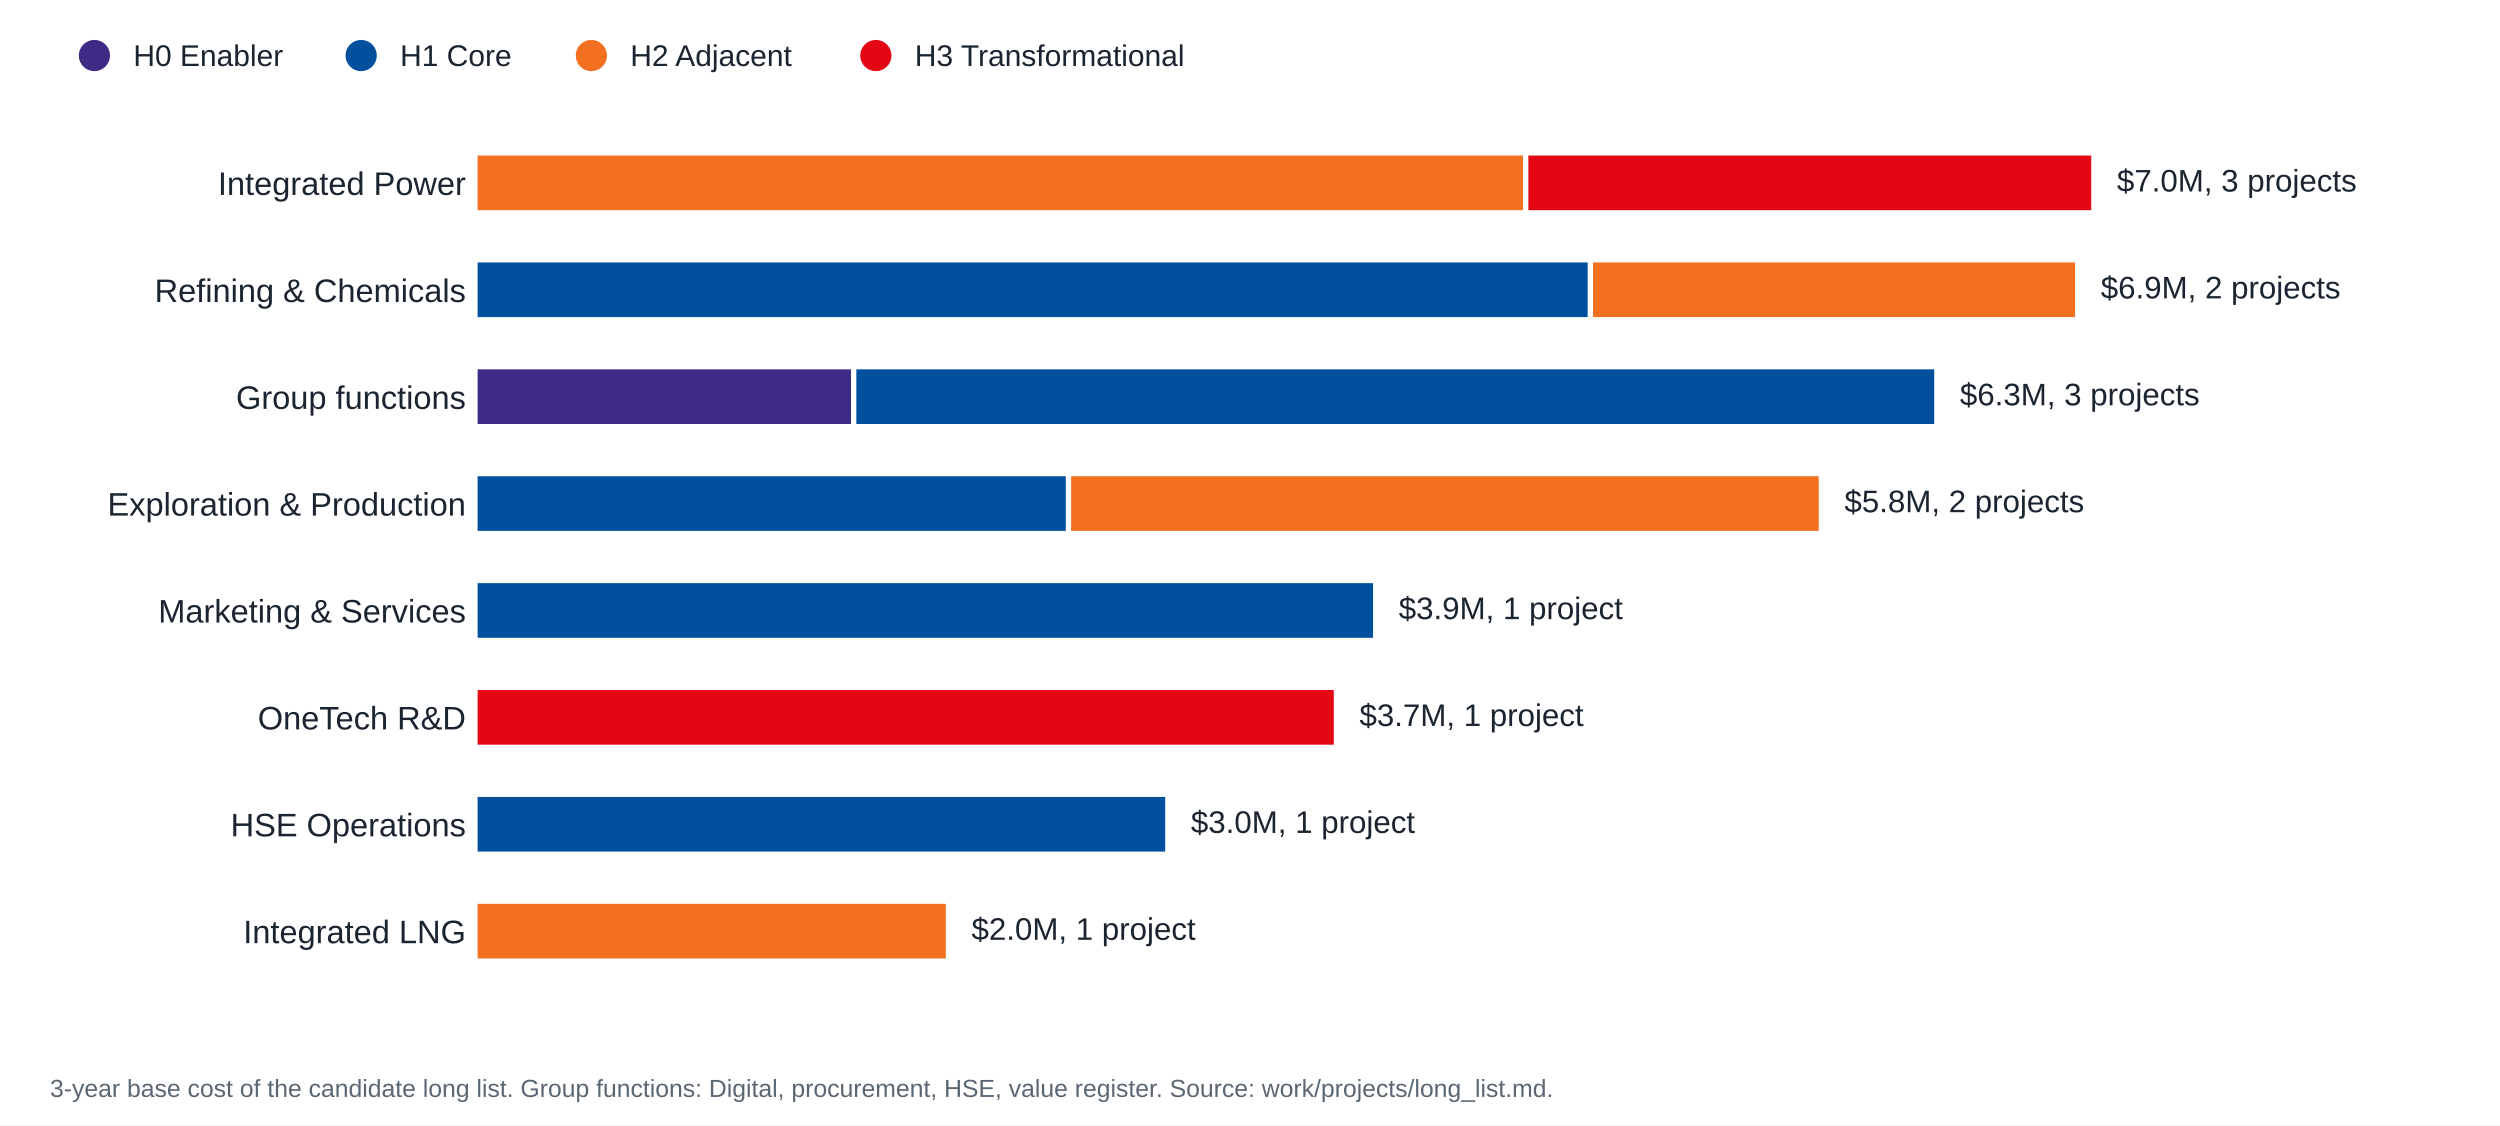
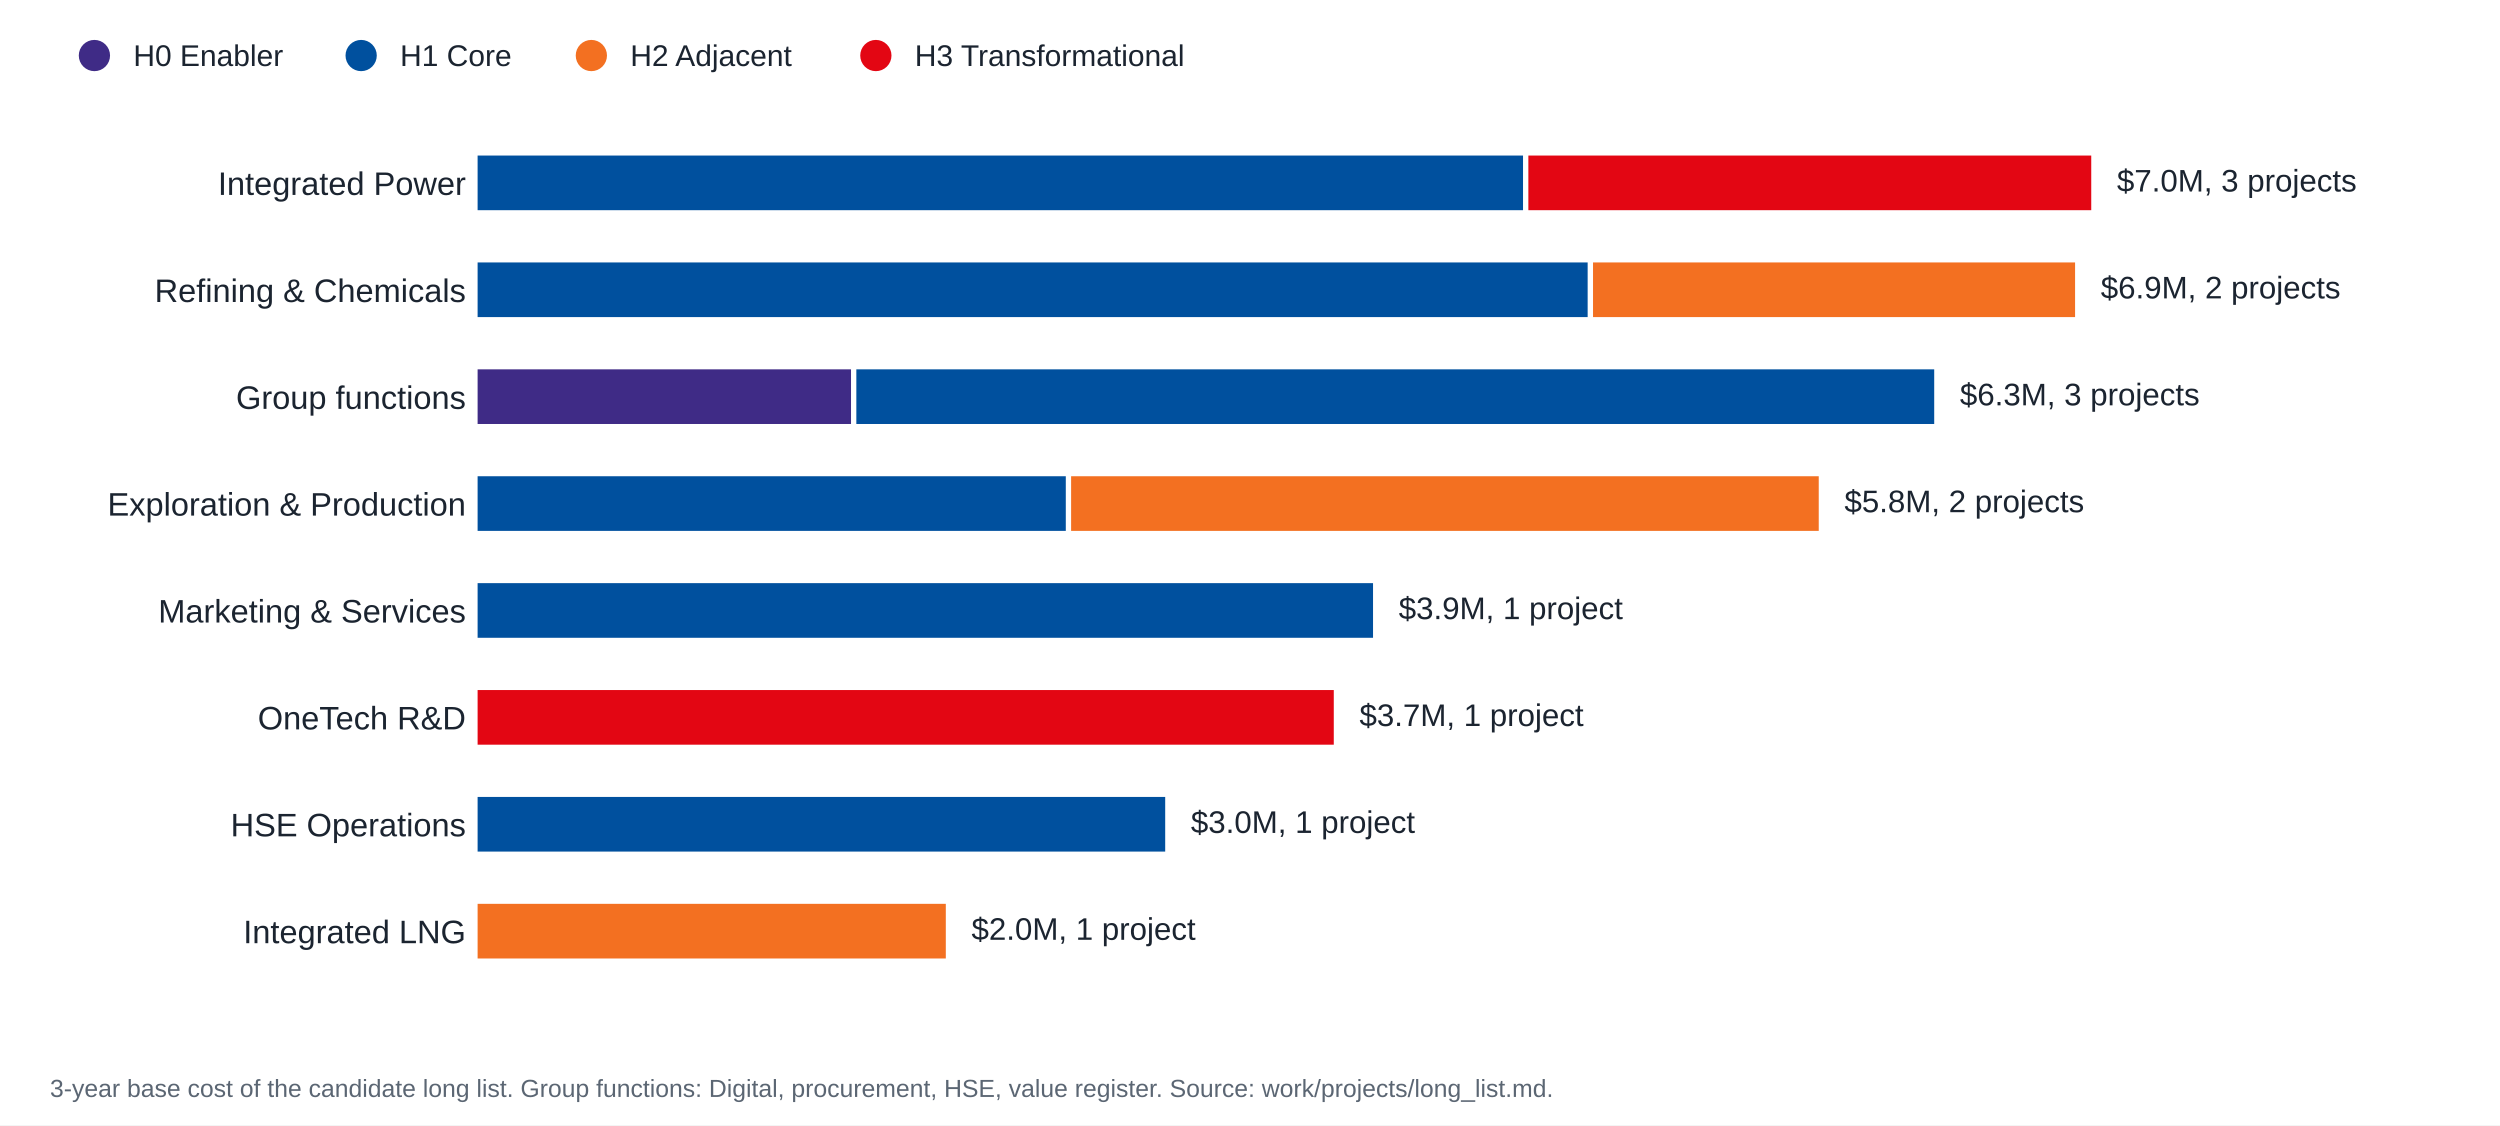
<svg xmlns="http://www.w3.org/2000/svg" xmlns:xlink="http://www.w3.org/1999/xlink" width="959.76pt" height="432pt" viewBox="0 0 959.76 432" version="1.1">
  <defs>
    <style type="text/css">*{stroke-linejoin: round; stroke-linecap: butt}</style>
  </defs>
  <g id="figure_1">
    <g id="patch_1">
      <path d="M 0 432  L 959.76 432  L 959.76 0  L 0 0  z " style="fill: #ffffff" />
    </g>
    <g id="axes_1">
      <g id="patch_2">
        <path d="M 182.354 384.48  L 940.565 384.48  L 940.565 43.2  L 182.354 43.2  z " style="fill: #ffffff" />
      </g>
      <g id="patch_3">
-         <path d="M 182.354 58.713  L 585.743 58.713  L 585.743 81.695  L 182.354 81.695  z " clip-path="url(#p6bb9bff67b)" style="fill: #f37021; stroke: #ffffff; stroke-width: 2; stroke-linejoin: miter" />
+         <path d="M 182.354 58.713  L 585.743 58.713  L 585.743 81.695  L 182.354 81.695  z " clip-path="url(#pb241c34012)" style="fill: #00509e; stroke: #ffffff; stroke-width: 2; stroke-linejoin: miter" />
      </g>
      <g id="patch_4">
-         <path d="M 585.743 58.713  L 803.838 58.713  L 803.838 81.695  L 585.743 81.695  z " clip-path="url(#p6bb9bff67b)" style="fill: #e30613; stroke: #ffffff; stroke-width: 2; stroke-linejoin: miter" />
+         <path d="M 585.743 58.713  L 803.838 58.713  L 803.838 81.695  L 585.743 81.695  z " clip-path="url(#pb241c34012)" style="fill: #e30613; stroke: #ffffff; stroke-width: 2; stroke-linejoin: miter" />
      </g>
      <g id="patch_5">
-         <path d="M 182.354 99.752  L 610.567 99.752  L 610.567 122.734  L 182.354 122.734  z " clip-path="url(#p6bb9bff67b)" style="fill: #00509e; stroke: #ffffff; stroke-width: 2; stroke-linejoin: miter" />
+         <path d="M 182.354 99.752  L 610.567 99.752  L 610.567 122.734  L 182.354 122.734  z " clip-path="url(#pb241c34012)" style="fill: #00509e; stroke: #ffffff; stroke-width: 2; stroke-linejoin: miter" />
      </g>
      <g id="patch_6">
-         <path d="M 610.567 99.752  L 797.632 99.752  L 797.632 122.734  L 610.567 122.734  z " clip-path="url(#p6bb9bff67b)" style="fill: #f37021; stroke: #ffffff; stroke-width: 2; stroke-linejoin: miter" />
+         <path d="M 610.567 99.752  L 797.632 99.752  L 797.632 122.734  L 610.567 122.734  z " clip-path="url(#pb241c34012)" style="fill: #f37021; stroke: #ffffff; stroke-width: 2; stroke-linejoin: miter" />
      </g>
      <g id="patch_7">
-         <path d="M 182.354 140.791  L 327.751 140.791  L 327.751 163.772  L 182.354 163.772  z " clip-path="url(#p6bb9bff67b)" style="fill: #3f2b86; stroke: #ffffff; stroke-width: 2; stroke-linejoin: miter" />
+         <path d="M 182.354 140.791  L 327.751 140.791  L 327.751 163.772  L 182.354 163.772  z " clip-path="url(#pb241c34012)" style="fill: #3f2b86; stroke: #ffffff; stroke-width: 2; stroke-linejoin: miter" />
      </g>
      <g id="patch_8">
-         <path d="M 327.751 140.791  L 743.552 140.791  L 743.552 163.772  L 327.751 163.772  z " clip-path="url(#p6bb9bff67b)" style="fill: #00509e; stroke: #ffffff; stroke-width: 2; stroke-linejoin: miter" />
+         <path d="M 327.751 140.791  L 743.552 140.791  L 743.552 163.772  L 327.751 163.772  z " clip-path="url(#pb241c34012)" style="fill: #00509e; stroke: #ffffff; stroke-width: 2; stroke-linejoin: miter" />
      </g>
      <g id="patch_9">
-         <path d="M 182.354 181.83  L 410.202 181.83  L 410.202 204.811  L 182.354 204.811  z " clip-path="url(#p6bb9bff67b)" style="fill: #00509e; stroke: #ffffff; stroke-width: 2; stroke-linejoin: miter" />
+         <path d="M 182.354 181.83  L 410.202 181.83  L 410.202 204.811  L 182.354 204.811  z " clip-path="url(#pb241c34012)" style="fill: #00509e; stroke: #ffffff; stroke-width: 2; stroke-linejoin: miter" />
      </g>
      <g id="patch_10">
-         <path d="M 410.202 181.83  L 699.223 181.83  L 699.223 204.811  L 410.202 204.811  z " clip-path="url(#p6bb9bff67b)" style="fill: #f37021; stroke: #ffffff; stroke-width: 2; stroke-linejoin: miter" />
+         <path d="M 410.202 181.83  L 699.223 181.83  L 699.223 204.811  L 410.202 204.811  z " clip-path="url(#pb241c34012)" style="fill: #f37021; stroke: #ffffff; stroke-width: 2; stroke-linejoin: miter" />
      </g>
      <g id="patch_11">
-         <path d="M 182.354 222.869  L 528.116 222.869  L 528.116 245.85  L 182.354 245.85  z " clip-path="url(#p6bb9bff67b)" style="fill: #00509e; stroke: #ffffff; stroke-width: 2; stroke-linejoin: miter" />
+         <path d="M 182.354 222.869  L 528.116 222.869  L 528.116 245.85  L 182.354 245.85  z " clip-path="url(#pb241c34012)" style="fill: #00509e; stroke: #ffffff; stroke-width: 2; stroke-linejoin: miter" />
      </g>
      <g id="patch_12">
-         <path d="M 182.354 263.908  L 513.044 263.908  L 513.044 286.889  L 182.354 286.889  z " clip-path="url(#p6bb9bff67b)" style="fill: #e30613; stroke: #ffffff; stroke-width: 2; stroke-linejoin: miter" />
+         <path d="M 182.354 263.908  L 513.044 263.908  L 513.044 286.889  L 182.354 286.889  z " clip-path="url(#pb241c34012)" style="fill: #e30613; stroke: #ffffff; stroke-width: 2; stroke-linejoin: miter" />
      </g>
      <g id="patch_13">
-         <path d="M 182.354 304.946  L 448.325 304.946  L 448.325 327.928  L 182.354 327.928  z " clip-path="url(#p6bb9bff67b)" style="fill: #00509e; stroke: #ffffff; stroke-width: 2; stroke-linejoin: miter" />
+         <path d="M 182.354 304.946  L 448.325 304.946  L 448.325 327.928  L 182.354 327.928  z " clip-path="url(#pb241c34012)" style="fill: #00509e; stroke: #ffffff; stroke-width: 2; stroke-linejoin: miter" />
      </g>
      <g id="patch_14">
-         <path d="M 182.354 345.985  L 364.101 345.985  L 364.101 368.967  L 182.354 368.967  z " clip-path="url(#p6bb9bff67b)" style="fill: #f37021; stroke: #ffffff; stroke-width: 2; stroke-linejoin: miter" />
+         <path d="M 182.354 345.985  L 364.101 345.985  L 364.101 368.967  L 182.354 368.967  z " clip-path="url(#pb241c34012)" style="fill: #f37021; stroke: #ffffff; stroke-width: 2; stroke-linejoin: miter" />
      </g>
      <g id="matplotlib.axis_1" />
      <g id="matplotlib.axis_2">
        <g id="ytick_1">
          <g id="line2d_1" />
          <g id="text_1">
            <text style="font-size: 12.5px; font-family: 'Segoe UI', 'Arial', 'DejaVu Sans'; text-anchor: end; fill: #1b2430" x="178.854" y="74.831" transform="rotate(-0 178.8544 74.83059)">Integrated Power</text>
          </g>
        </g>
        <g id="ytick_2">
          <g id="line2d_2" />
          <g id="text_2">
            <text style="font-size: 12.5px; font-family: 'Segoe UI', 'Arial', 'DejaVu Sans'; text-anchor: end; fill: #1b2430" x="178.854" y="115.936" transform="rotate(-0 178.8544 115.936)">Refining &amp; Chemicals</text>
          </g>
        </g>
        <g id="ytick_3">
          <g id="line2d_3" />
          <g id="text_3">
            <text style="font-size: 12.5px; font-family: 'Segoe UI', 'Arial', 'DejaVu Sans'; text-anchor: end; fill: #1b2430" x="178.854" y="156.975" transform="rotate(-0 178.8544 156.9749)">Group functions</text>
          </g>
        </g>
        <g id="ytick_4">
          <g id="line2d_4" />
          <g id="text_4">
            <text style="font-size: 12.5px; font-family: 'Segoe UI', 'Arial', 'DejaVu Sans'; text-anchor: end; fill: #1b2430" x="178.854" y="197.947" transform="rotate(-0 178.8544 197.9475)">Exploration &amp; Production</text>
          </g>
        </g>
        <g id="ytick_5">
          <g id="line2d_5" />
          <g id="text_5">
            <text style="font-size: 12.5px; font-family: 'Segoe UI', 'Arial', 'DejaVu Sans'; text-anchor: end; fill: #1b2430" x="178.854" y="238.986" transform="rotate(-0 178.8544 238.9864)">Marketing &amp; Services</text>
          </g>
        </g>
        <g id="ytick_6">
          <g id="line2d_6" />
          <g id="text_6">
            <text style="font-size: 12.5px; font-family: 'Segoe UI', 'Arial', 'DejaVu Sans'; text-anchor: end; fill: #1b2430" x="178.854" y="280.025" transform="rotate(-0 178.8544 280.0254)">OneTech R&amp;D</text>
          </g>
        </g>
        <g id="ytick_7">
          <g id="line2d_7" />
          <g id="text_7">
            <text style="font-size: 12.5px; font-family: 'Segoe UI', 'Arial', 'DejaVu Sans'; text-anchor: end; fill: #1b2430" x="178.854" y="321.064" transform="rotate(-0 178.8544 321.0644)">HSE Operations</text>
          </g>
        </g>
        <g id="ytick_8">
          <g id="line2d_8" />
          <g id="text_8">
            <text style="font-size: 12.5px; font-family: 'Segoe UI', 'Arial', 'DejaVu Sans'; text-anchor: end; fill: #1b2430" x="178.854" y="362.103" transform="rotate(-0 178.8544 362.1033)">Integrated LNG</text>
          </g>
        </g>
      </g>
      <g id="text_9">
        <text style="font-size: 12px; font-family: 'Segoe UI', 'Arial', 'DejaVu Sans'; text-anchor: start; fill: #1b2430" x="812.704" y="73.526" transform="rotate(-0 812.704 73.52614)">$7.0M, 3 projects</text>
      </g>
      <g id="text_10">
        <text style="font-size: 12px; font-family: 'Segoe UI', 'Arial', 'DejaVu Sans'; text-anchor: start; fill: #1b2430" x="806.498" y="114.565" transform="rotate(-0 806.498 114.5651)">$6.9M, 2 projects</text>
      </g>
      <g id="text_11">
        <text style="font-size: 12px; font-family: 'Segoe UI', 'Arial', 'DejaVu Sans'; text-anchor: start; fill: #1b2430" x="752.417" y="155.604" transform="rotate(-0 752.4174 155.6041)">$6.3M, 3 projects</text>
      </g>
      <g id="text_12">
        <text style="font-size: 12px; font-family: 'Segoe UI', 'Arial', 'DejaVu Sans'; text-anchor: start; fill: #1b2430" x="708.089" y="196.643" transform="rotate(-0 708.089 196.643)">$5.8M, 2 projects</text>
      </g>
      <g id="text_13">
        <text style="font-size: 12px; font-family: 'Segoe UI', 'Arial', 'DejaVu Sans'; text-anchor: start; fill: #1b2430" x="536.981" y="237.682" transform="rotate(-0 536.9815 237.682)">$3.9M, 1 project</text>
      </g>
      <g id="text_14">
        <text style="font-size: 12px; font-family: 'Segoe UI', 'Arial', 'DejaVu Sans'; text-anchor: start; fill: #1b2430" x="521.91" y="278.721" transform="rotate(-0 521.9098 278.7209)">$3.7M, 1 project</text>
      </g>
      <g id="text_15">
        <text style="font-size: 12px; font-family: 'Segoe UI', 'Arial', 'DejaVu Sans'; text-anchor: start; fill: #1b2430" x="457.19" y="319.76" transform="rotate(-0 457.1904 319.7599)">$3.0M, 1 project</text>
      </g>
      <g id="text_16">
        <text style="font-size: 12px; font-family: 'Segoe UI', 'Arial', 'DejaVu Sans'; text-anchor: start; fill: #1b2430" x="372.966" y="360.799" transform="rotate(-0 372.9664 360.7989)">$2.0M, 1 project</text>
      </g>
    </g>
    <g id="text_17">
      <text style="font-size: 9.5px; font-family: 'Segoe UI', 'Arial', 'DejaVu Sans'; text-anchor: start; fill: #5b6673" x="19.195" y="421.125" transform="rotate(-0 19.1952 421.1245)">3-year base cost of the candidate long list. Group functions: Digital, procurement, HSE, value register. Source: work/projects/long_list.md.</text>
    </g>
    <g id="legend_1">
      <g id="line2d_9">
        <defs>
-           <path id="m997686bcad" d="M 0 5.5  C 1.459 5.5 2.858 4.92 3.889 3.889  C 4.92 2.858 5.5 1.459 5.5 0  C 5.5 -1.459 4.92 -2.858 3.889 -3.889  C 2.858 -4.92 1.459 -5.5 0 -5.5  C -1.459 -5.5 -2.858 -4.92 -3.889 -3.889  C -4.92 -2.858 -5.5 -1.459 -5.5 0  C -5.5 1.459 -4.92 2.858 -3.889 3.889  C -2.858 4.92 -1.459 5.5 0 5.5  z " style="stroke: #3f2b86" />
+           <path id="m2e8231057c" d="M 0 5.5  C 1.459 5.5 2.858 4.92 3.889 3.889  C 4.92 2.858 5.5 1.459 5.5 0  C 5.5 -1.459 4.92 -2.858 3.889 -3.889  C 2.858 -4.92 1.459 -5.5 0 -5.5  C -1.459 -5.5 -2.858 -4.92 -3.889 -3.889  C -4.92 -2.858 -5.5 -1.459 -5.5 0  C -5.5 1.459 -4.92 2.858 -3.889 3.889  C -2.858 4.92 -1.459 5.5 0 5.5  z " style="stroke: #3f2b86" />
        </defs>
        <g>
-           <use xlink:href="#m997686bcad" x="36.246" y="21.319" style="fill: #3f2b86; stroke: #3f2b86" />
+           <use xlink:href="#m2e8231057c" x="36.246" y="21.319" style="fill: #3f2b86; stroke: #3f2b86" />
        </g>
      </g>
      <g id="text_18">
        <text style="font-size: 11.5px; font-family: 'Segoe UI', 'Arial', 'DejaVu Sans'; text-anchor: start; fill: #1b2430" x="51.196" y="25.344" transform="rotate(-0 51.1964 25.34359)">H0 Enabler</text>
      </g>
      <g id="line2d_10">
        <defs>
-           <path id="m040e5eef27" d="M 0 5.5  C 1.459 5.5 2.858 4.92 3.889 3.889  C 4.92 2.858 5.5 1.459 5.5 0  C 5.5 -1.459 4.92 -2.858 3.889 -3.889  C 2.858 -4.92 1.459 -5.5 0 -5.5  C -1.459 -5.5 -2.858 -4.92 -3.889 -3.889  C -4.92 -2.858 -5.5 -1.459 -5.5 0  C -5.5 1.459 -4.92 2.858 -3.889 3.889  C -2.858 4.92 -1.459 5.5 0 5.5  z " style="stroke: #00509e" />
+           <path id="m8aeba64c43" d="M 0 5.5  C 1.459 5.5 2.858 4.92 3.889 3.889  C 4.92 2.858 5.5 1.459 5.5 0  C 5.5 -1.459 4.92 -2.858 3.889 -3.889  C 2.858 -4.92 1.459 -5.5 0 -5.5  C -1.459 -5.5 -2.858 -4.92 -3.889 -3.889  C -4.92 -2.858 -5.5 -1.459 -5.5 0  C -5.5 1.459 -4.92 2.858 -3.889 3.889  C -2.858 4.92 -1.459 5.5 0 5.5  z " style="stroke: #00509e" />
        </defs>
        <g>
-           <use xlink:href="#m040e5eef27" x="138.647" y="21.319" style="fill: #00509e; stroke: #00509e" />
+           <use xlink:href="#m8aeba64c43" x="138.647" y="21.319" style="fill: #00509e; stroke: #00509e" />
        </g>
      </g>
      <g id="text_19">
        <text style="font-size: 11.5px; font-family: 'Segoe UI', 'Arial', 'DejaVu Sans'; text-anchor: start; fill: #1b2430" x="153.597" y="25.344" transform="rotate(-0 153.5967 25.34359)">H1 Core</text>
      </g>
      <g id="line2d_11">
        <defs>
-           <path id="m989bb430e9" d="M 0 5.5  C 1.459 5.5 2.858 4.92 3.889 3.889  C 4.92 2.858 5.5 1.459 5.5 0  C 5.5 -1.459 4.92 -2.858 3.889 -3.889  C 2.858 -4.92 1.459 -5.5 0 -5.5  C -1.459 -5.5 -2.858 -4.92 -3.889 -3.889  C -4.92 -2.858 -5.5 -1.459 -5.5 0  C -5.5 1.459 -4.92 2.858 -3.889 3.889  C -2.858 4.92 -1.459 5.5 0 5.5  z " style="stroke: #f37021" />
+           <path id="m616eff0743" d="M 0 5.5  C 1.459 5.5 2.858 4.92 3.889 3.889  C 4.92 2.858 5.5 1.459 5.5 0  C 5.5 -1.459 4.92 -2.858 3.889 -3.889  C 2.858 -4.92 1.459 -5.5 0 -5.5  C -1.459 -5.5 -2.858 -4.92 -3.889 -3.889  C -4.92 -2.858 -5.5 -1.459 -5.5 0  C -5.5 1.459 -4.92 2.858 -3.889 3.889  C -2.858 4.92 -1.459 5.5 0 5.5  z " style="stroke: #f37021" />
        </defs>
        <g>
-           <use xlink:href="#m989bb430e9" x="227.024" y="21.319" style="fill: #f37021; stroke: #f37021" />
+           <use xlink:href="#m616eff0743" x="227.024" y="21.319" style="fill: #f37021; stroke: #f37021" />
        </g>
      </g>
      <g id="text_20">
        <text style="font-size: 11.5px; font-family: 'Segoe UI', 'Arial', 'DejaVu Sans'; text-anchor: start; fill: #1b2430" x="241.974" y="25.344" transform="rotate(-0 241.9742 25.34359)">H2 Adjacent</text>
      </g>
      <g id="line2d_12">
        <defs>
-           <path id="m3f40eb718e" d="M 0 5.5  C 1.459 5.5 2.858 4.92 3.889 3.889  C 4.92 2.858 5.5 1.459 5.5 0  C 5.5 -1.459 4.92 -2.858 3.889 -3.889  C 2.858 -4.92 1.459 -5.5 0 -5.5  C -1.459 -5.5 -2.858 -4.92 -3.889 -3.889  C -4.92 -2.858 -5.5 -1.459 -5.5 0  C -5.5 1.459 -4.92 2.858 -3.889 3.889  C -2.858 4.92 -1.459 5.5 0 5.5  z " style="stroke: #e30613" />
+           <path id="mb12e836427" d="M 0 5.5  C 1.459 5.5 2.858 4.92 3.889 3.889  C 4.92 2.858 5.5 1.459 5.5 0  C 5.5 -1.459 4.92 -2.858 3.889 -3.889  C 2.858 -4.92 1.459 -5.5 0 -5.5  C -1.459 -5.5 -2.858 -4.92 -3.889 -3.889  C -4.92 -2.858 -5.5 -1.459 -5.5 0  C -5.5 1.459 -4.92 2.858 -3.889 3.889  C -2.858 4.92 -1.459 5.5 0 5.5  z " style="stroke: #e30613" />
        </defs>
        <g>
-           <use xlink:href="#m3f40eb718e" x="336.245" y="21.319" style="fill: #e30613; stroke: #e30613" />
+           <use xlink:href="#mb12e836427" x="336.245" y="21.319" style="fill: #e30613; stroke: #e30613" />
        </g>
      </g>
      <g id="text_21">
        <text style="font-size: 11.5px; font-family: 'Segoe UI', 'Arial', 'DejaVu Sans'; text-anchor: start; fill: #1b2430" x="351.195" y="25.344" transform="rotate(-0 351.1955 25.34359)">H3 Transformational</text>
      </g>
    </g>
  </g>
  <defs>
-     <clipPath id="p6bb9bff67b">
+     <clipPath id="pb241c34012">
      <rect x="182.354" y="43.2" width="758.21" height="341.28" />
    </clipPath>
  </defs>
</svg>
